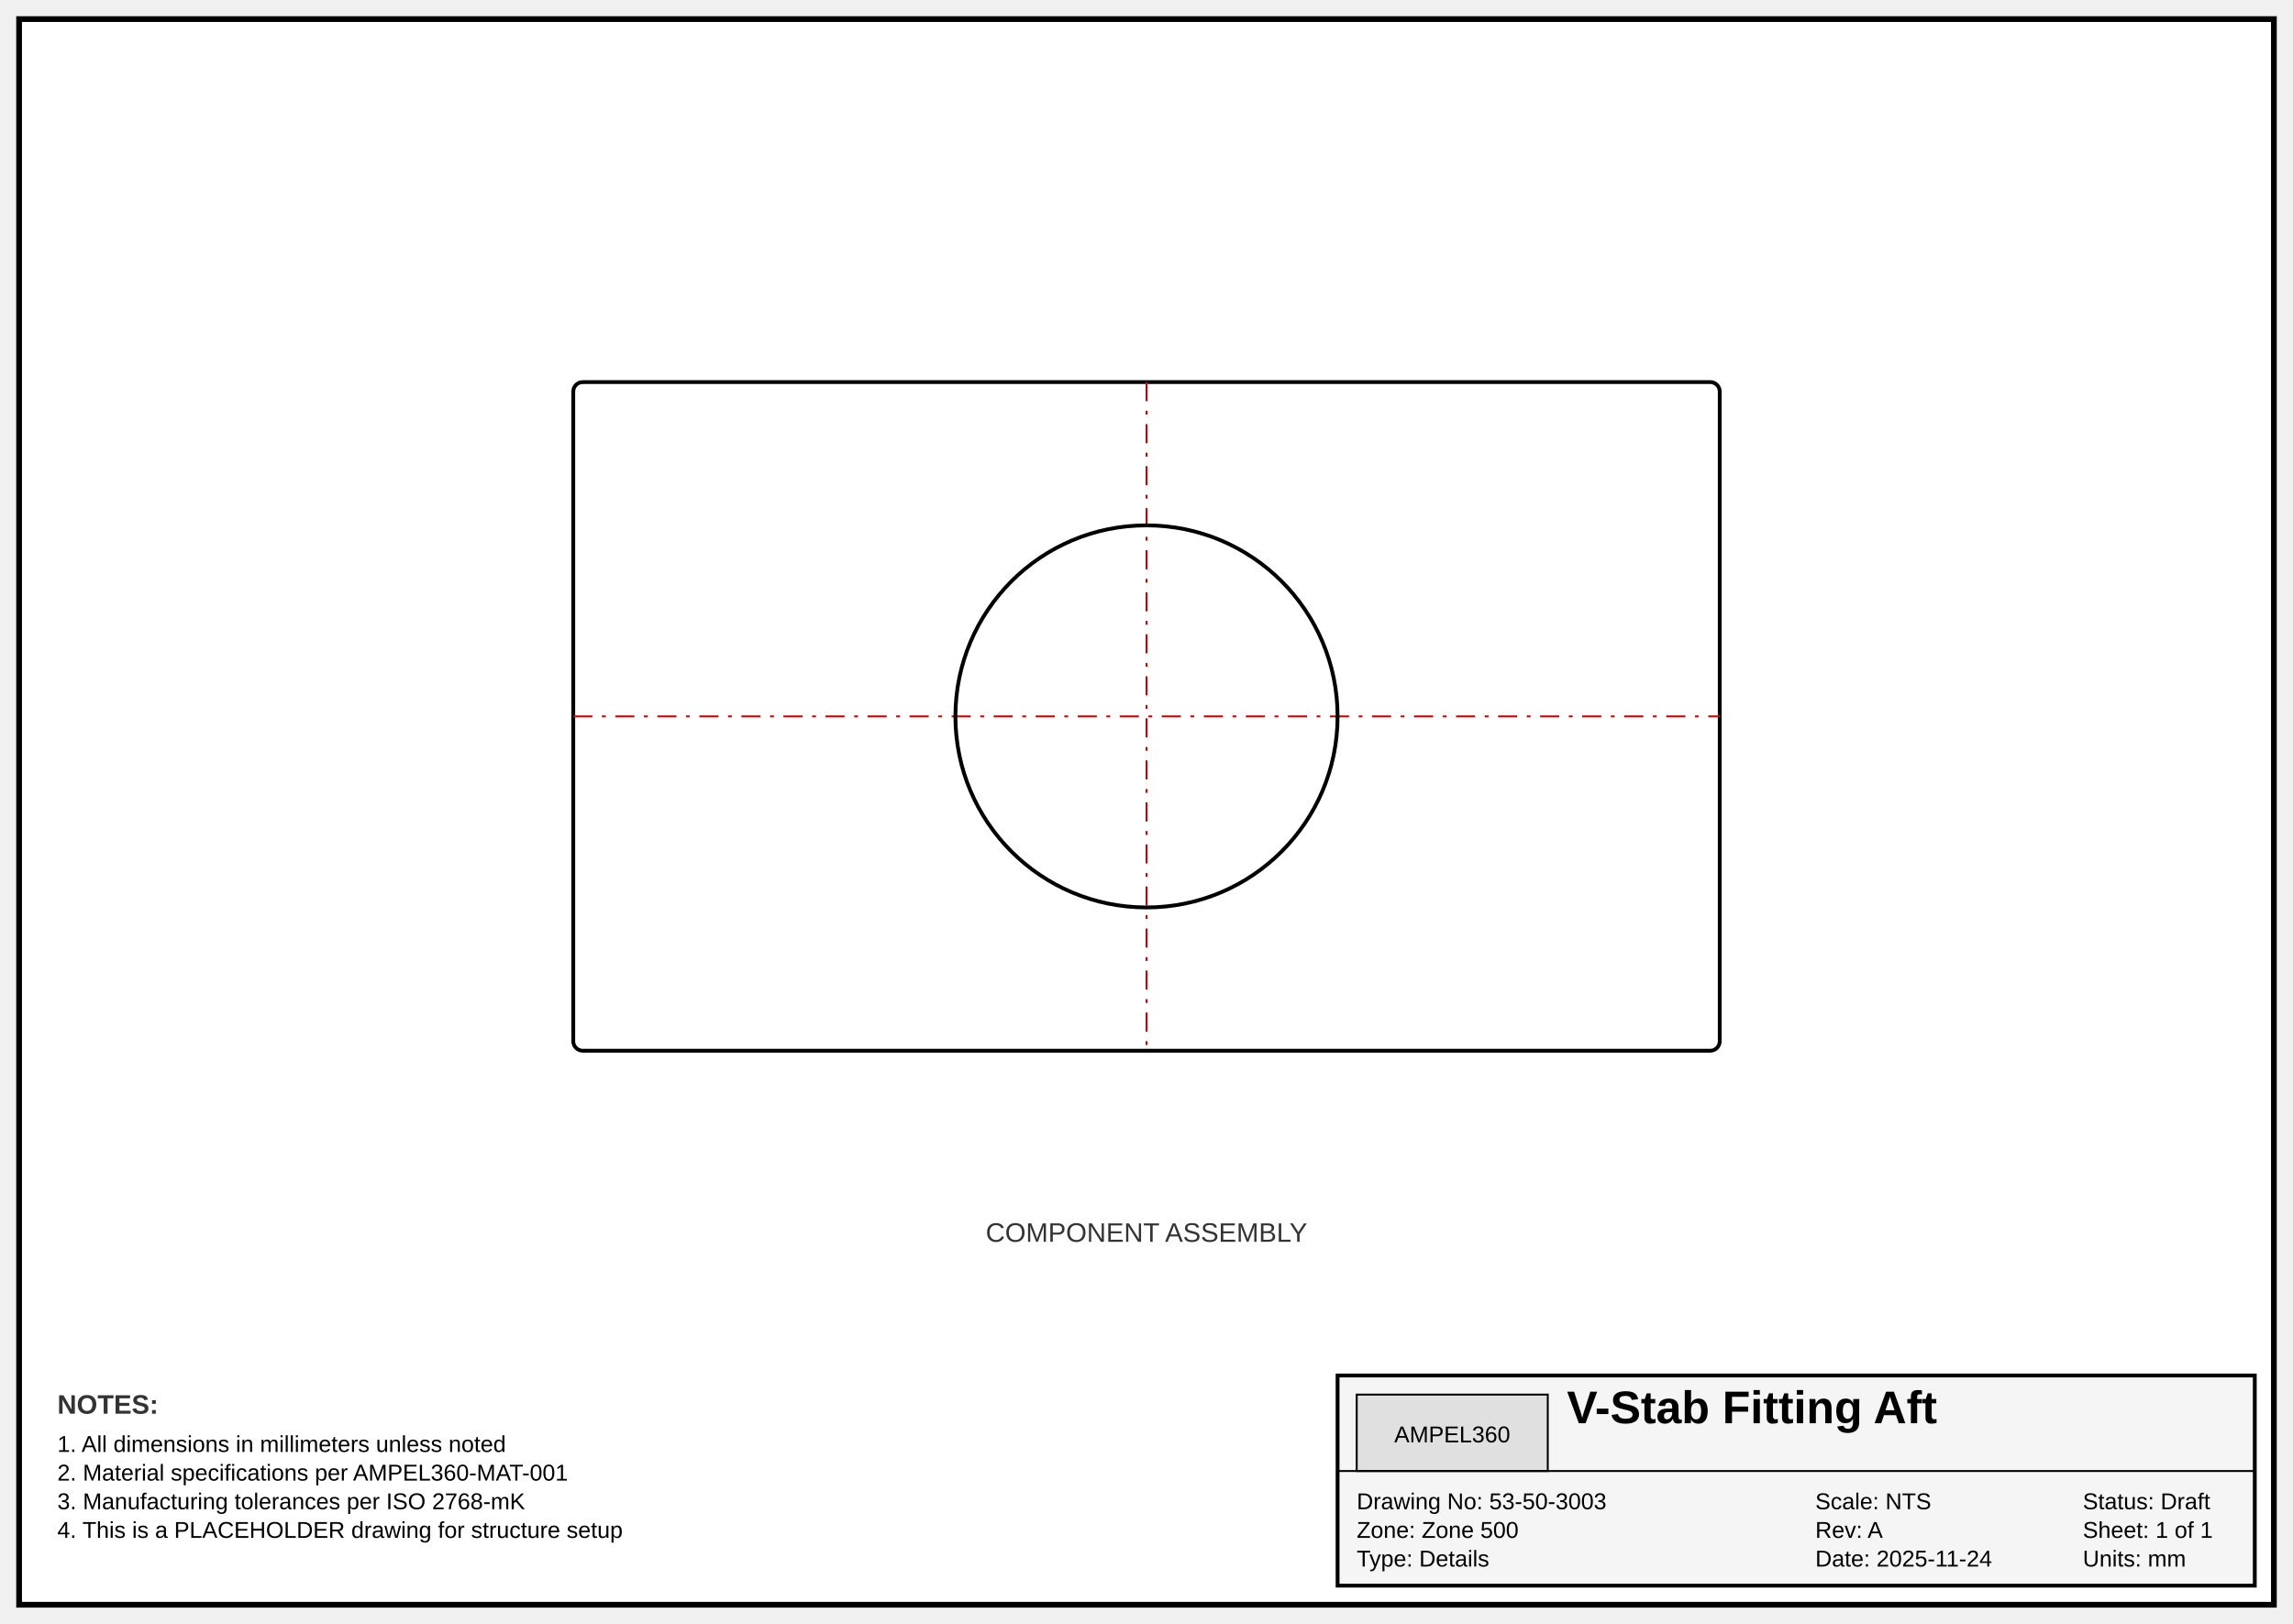
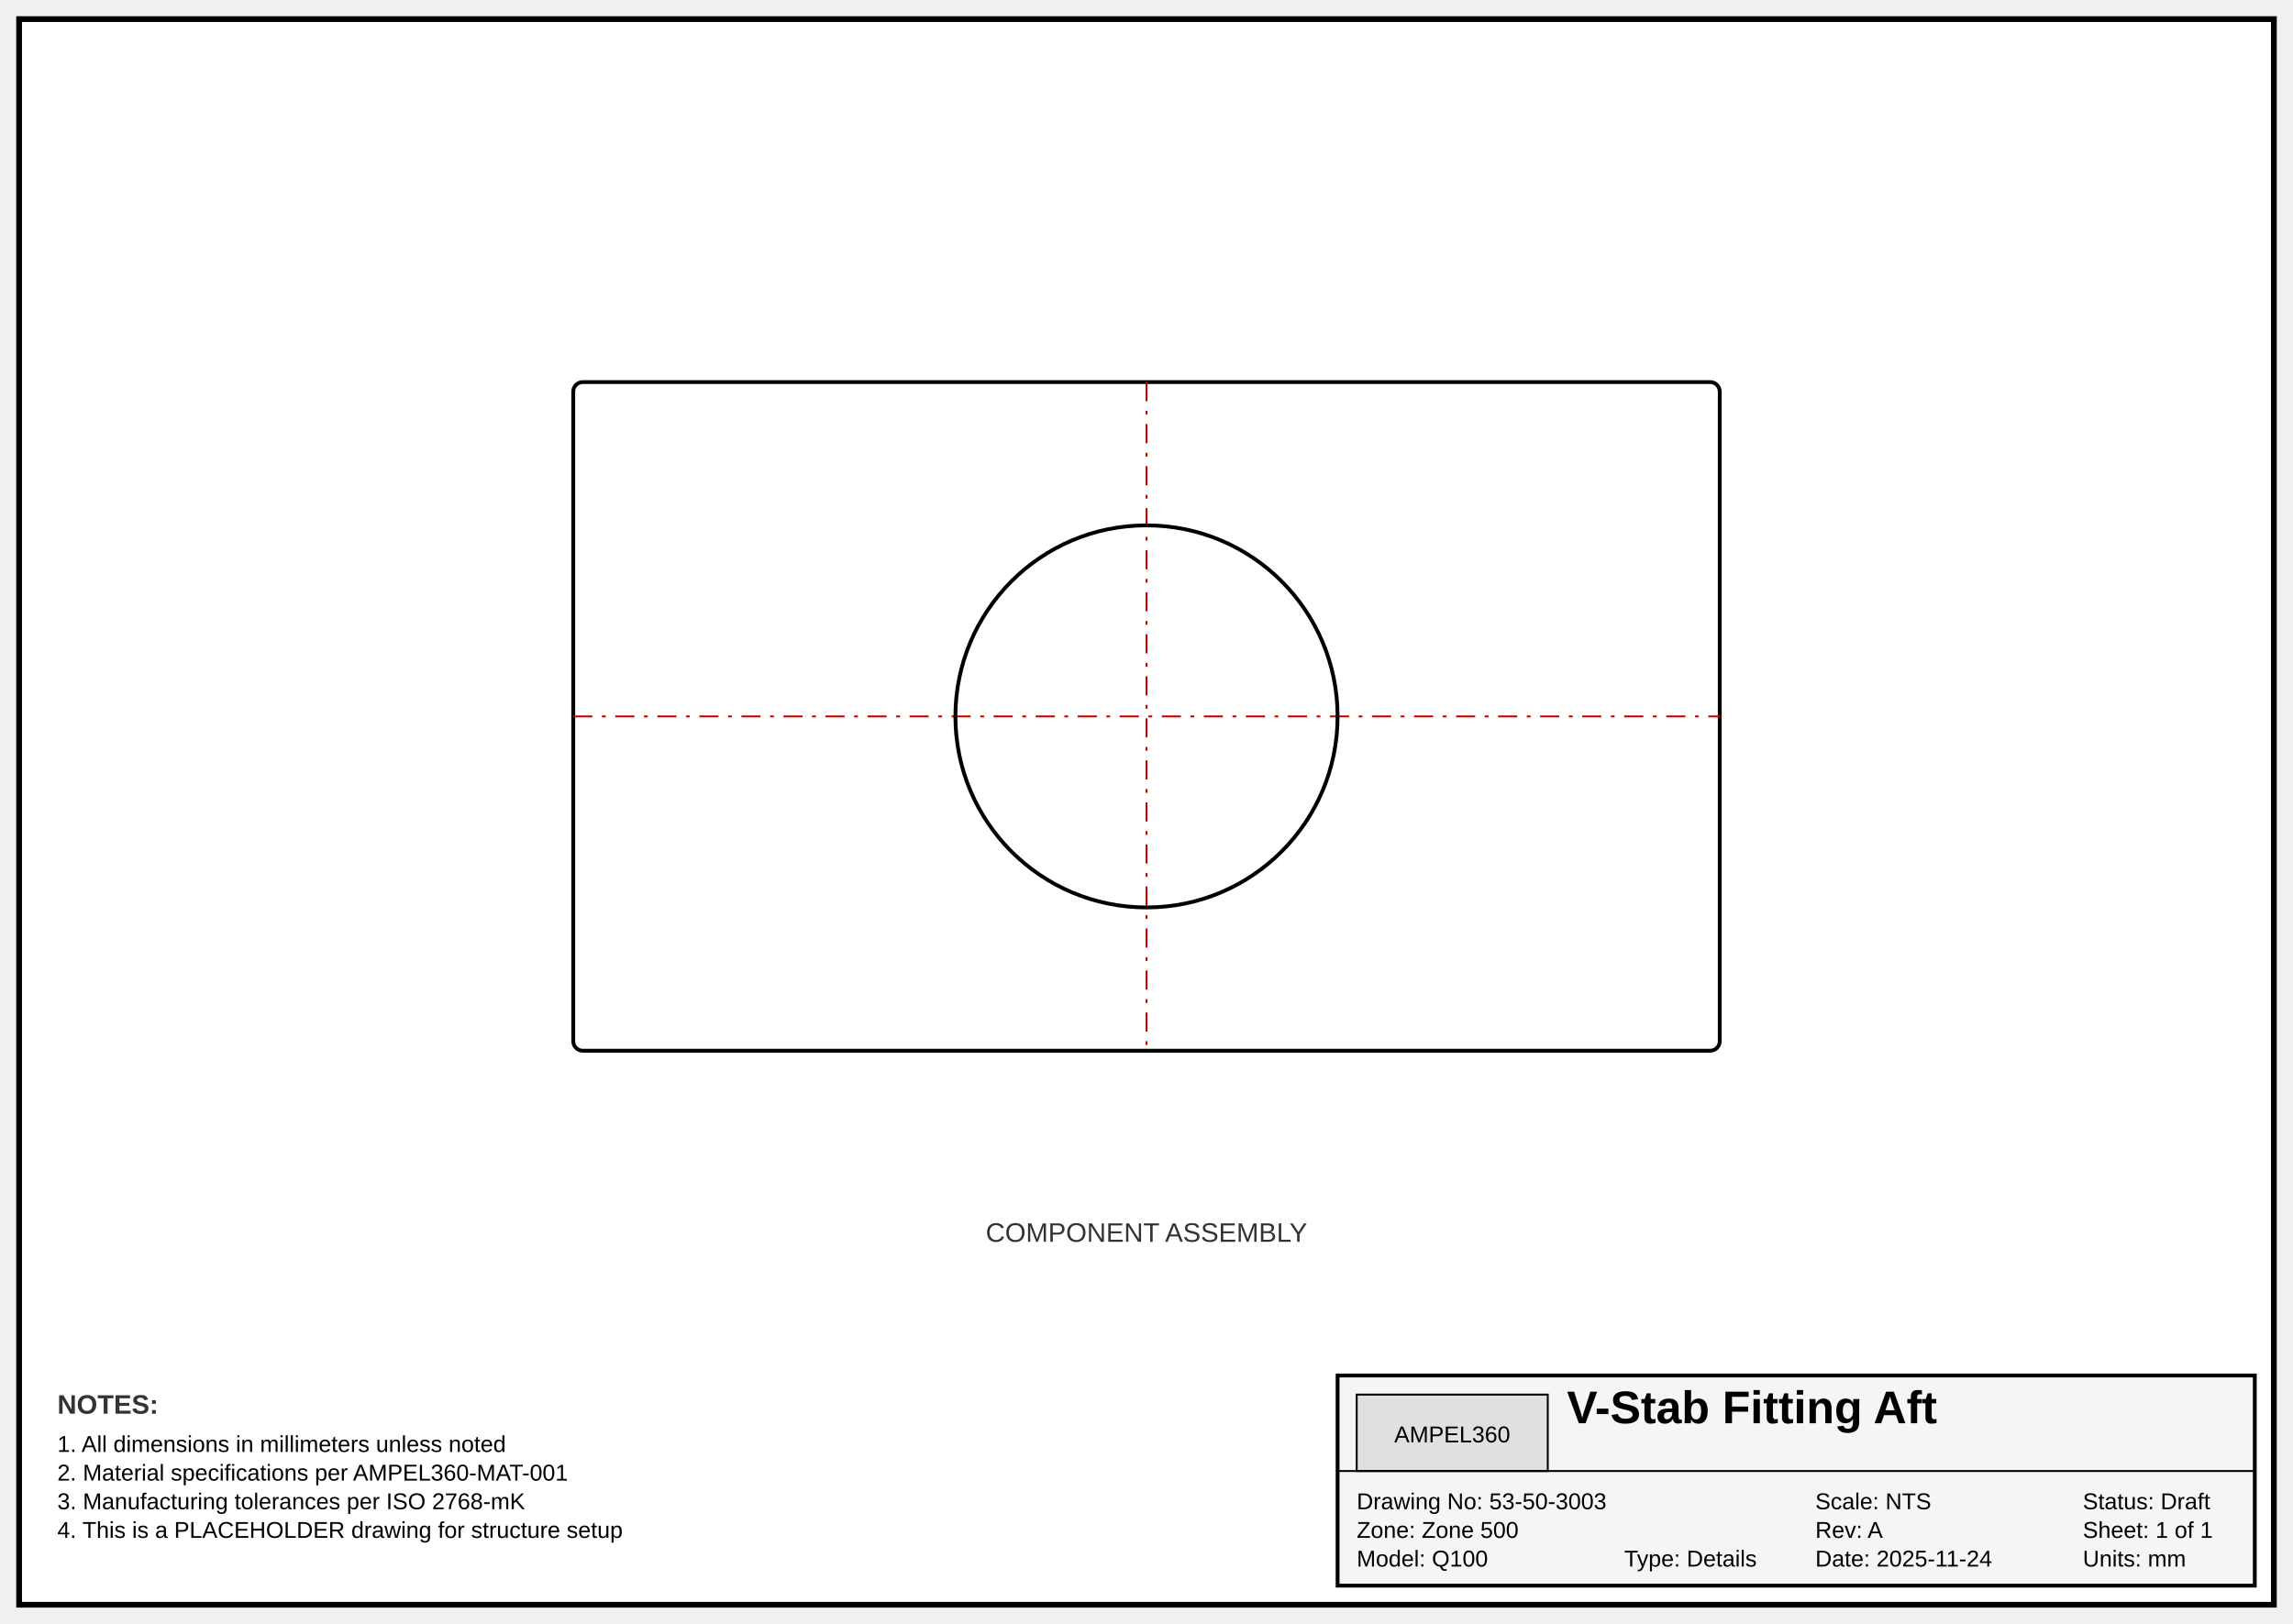
<svg xmlns="http://www.w3.org/2000/svg" viewBox="0 0 1200 850" width="1200" height="850">
  <defs>
    <style>
      .title-text { font-family: Arial, sans-serif; font-size: 24px; font-weight: bold; fill: #000; }
      .subtitle-text { font-family: Arial, sans-serif; font-size: 14px; fill: #333; }
      .label-text { font-family: Arial, sans-serif; font-size: 12px; fill: #000; }
      .dimension-text { font-family: Arial, sans-serif; font-size: 10px; fill: #0066cc; }
      .drawing-line { stroke: #000; stroke-width: 2; fill: none; }
      .dimension-line { stroke: #0066cc; stroke-width: 1; fill: none; }
      .dashed-line { stroke: #666; stroke-width: 1; stroke-dasharray: 5,5; fill: none; }
      .hidden-line { stroke: #999; stroke-width: 1; stroke-dasharray: 3,3; fill: none; }
      .center-line { stroke: #cc0000; stroke-width: 1; stroke-dasharray: 10,5,2,5; fill: none; }
    </style>
    <marker id="arrow" viewBox="0 0 10 10" refX="5" refY="5" markerWidth="6" markerHeight="6" orient="auto-start-reverse">
      <path d="M 0 0 L 10 5 L 0 10 z" fill="#0066cc" />
    </marker>
  </defs>
  <rect x="10" y="10" width="1180" height="830" fill="#ffffff" stroke="#000" stroke-width="3" />
  <g id="title-block">
    <rect x="700" y="720" width="480" height="110" fill="#f5f5f5" stroke="#000" stroke-width="2" />
    <rect x="710" y="730" width="100" height="40" fill="#e0e0e0" stroke="#000" stroke-width="1" />
    <text x="760" y="755" class="label-text" text-anchor="middle">AMPEL360</text>
    <text x="820" y="745" class="title-text">V-Stab Fitting Aft</text>
    <line x1="700" y1="770" x2="1180" y2="770" stroke="#000" stroke-width="1" />
    <text x="710" y="790" class="label-text">Drawing No: 53-50-3003</text>
    <text x="710" y="805" class="label-text">Zone: Zone 500</text>
-     <text x="710" y="820" class="label-text">Type: Details</text>
+     <text x="710" y="820" class="label-text">Model: Q100</text>
+     <text x="850" y="820" class="label-text">Type: Details</text>
    <text x="950" y="790" class="label-text">Scale: NTS</text>
    <text x="950" y="805" class="label-text">Rev: A</text>
    <text x="950" y="820" class="label-text">Date: 2025-11-24</text>
    <text x="1090" y="790" class="label-text">Status: Draft</text>
    <text x="1090" y="805" class="label-text">Sheet: 1 of 1</text>
    <text x="1090" y="820" class="label-text">Units: mm</text>
  </g>
  <g id="main-drawing">
    <rect x="300" y="200" width="600" height="350" class="drawing-line" rx="5" />
    <line x1="300" y1="375" x2="900" y2="375" class="center-line" />
    <line x1="600" y1="200" x2="600" y2="550" class="center-line" />
    <circle cx="600" cy="375" r="100" class="drawing-line" />
    <text x="600" y="650" class="subtitle-text" text-anchor="middle">COMPONENT ASSEMBLY</text>
  </g>
  <g id="notes">
    <text x="30" y="740" class="subtitle-text" font-weight="bold">NOTES:</text>
    <text x="30" y="760" class="label-text">1. All dimensions in millimeters unless noted</text>
    <text x="30" y="775" class="label-text">2. Material specifications per AMPEL360-MAT-001</text>
    <text x="30" y="790" class="label-text">3. Manufacturing tolerances per ISO 2768-mK</text>
    <text x="30" y="805" class="label-text">4. This is a PLACEHOLDER drawing for structure setup</text>
  </g>
</svg>
